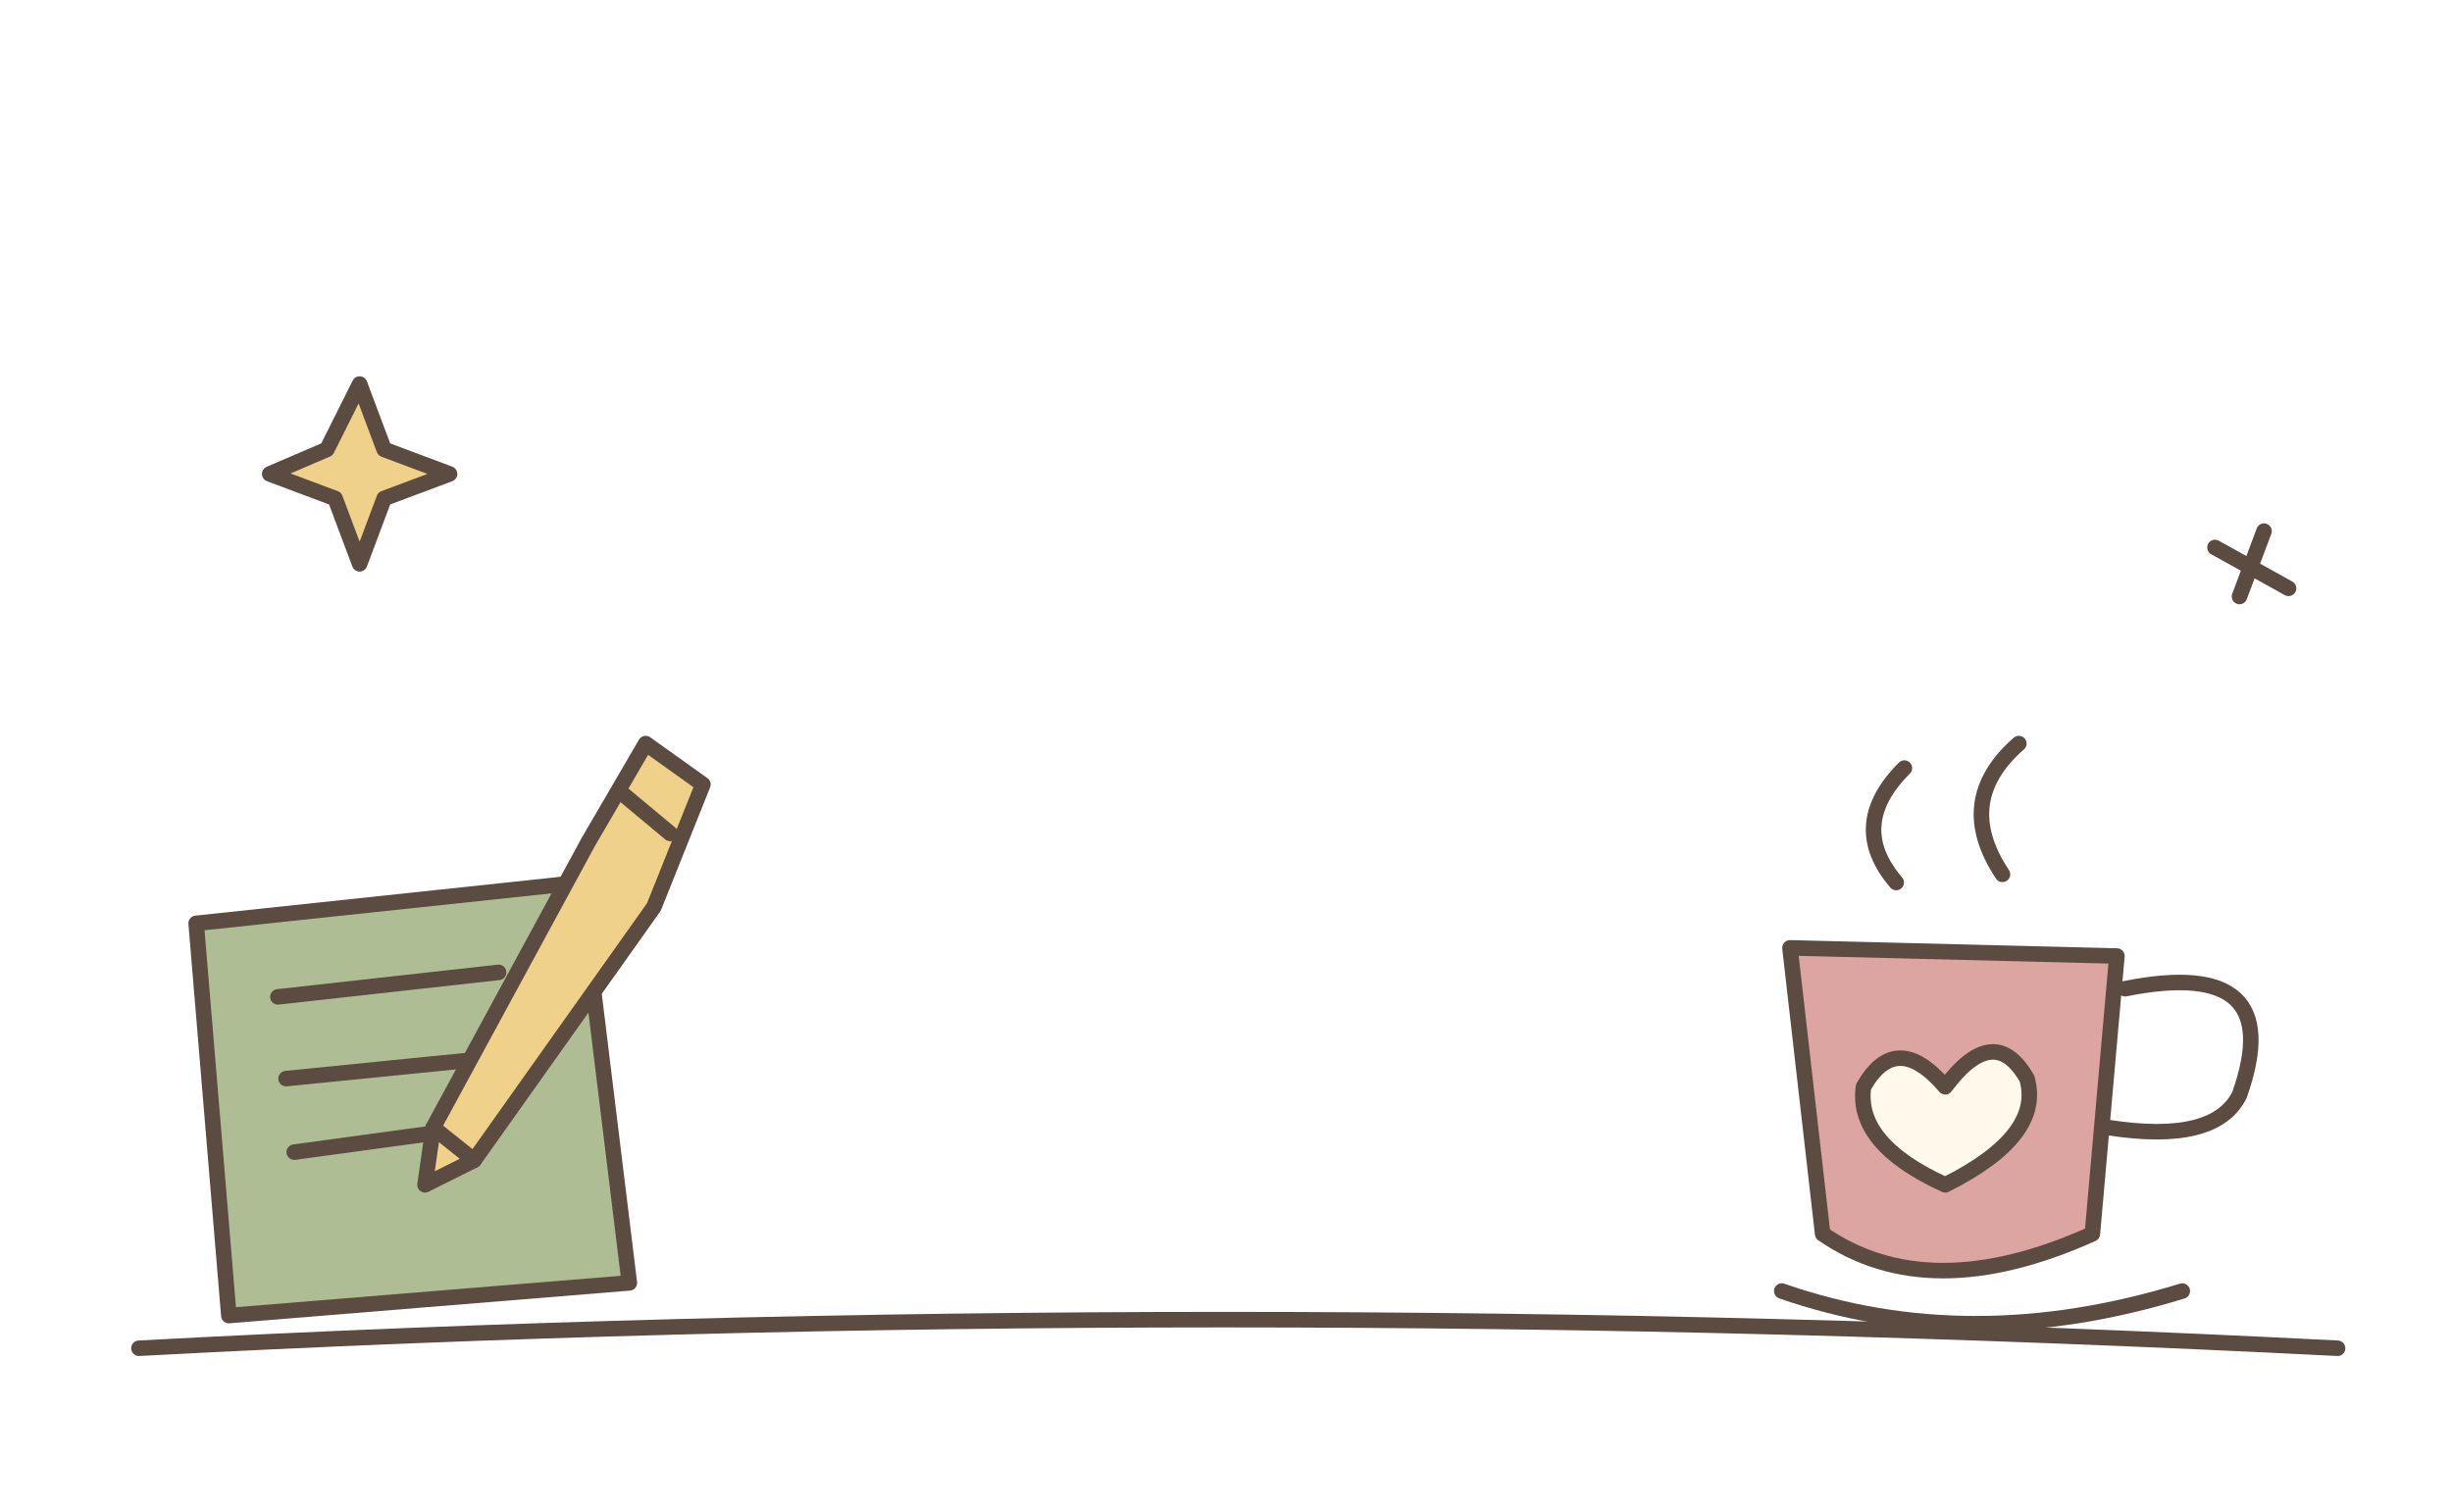
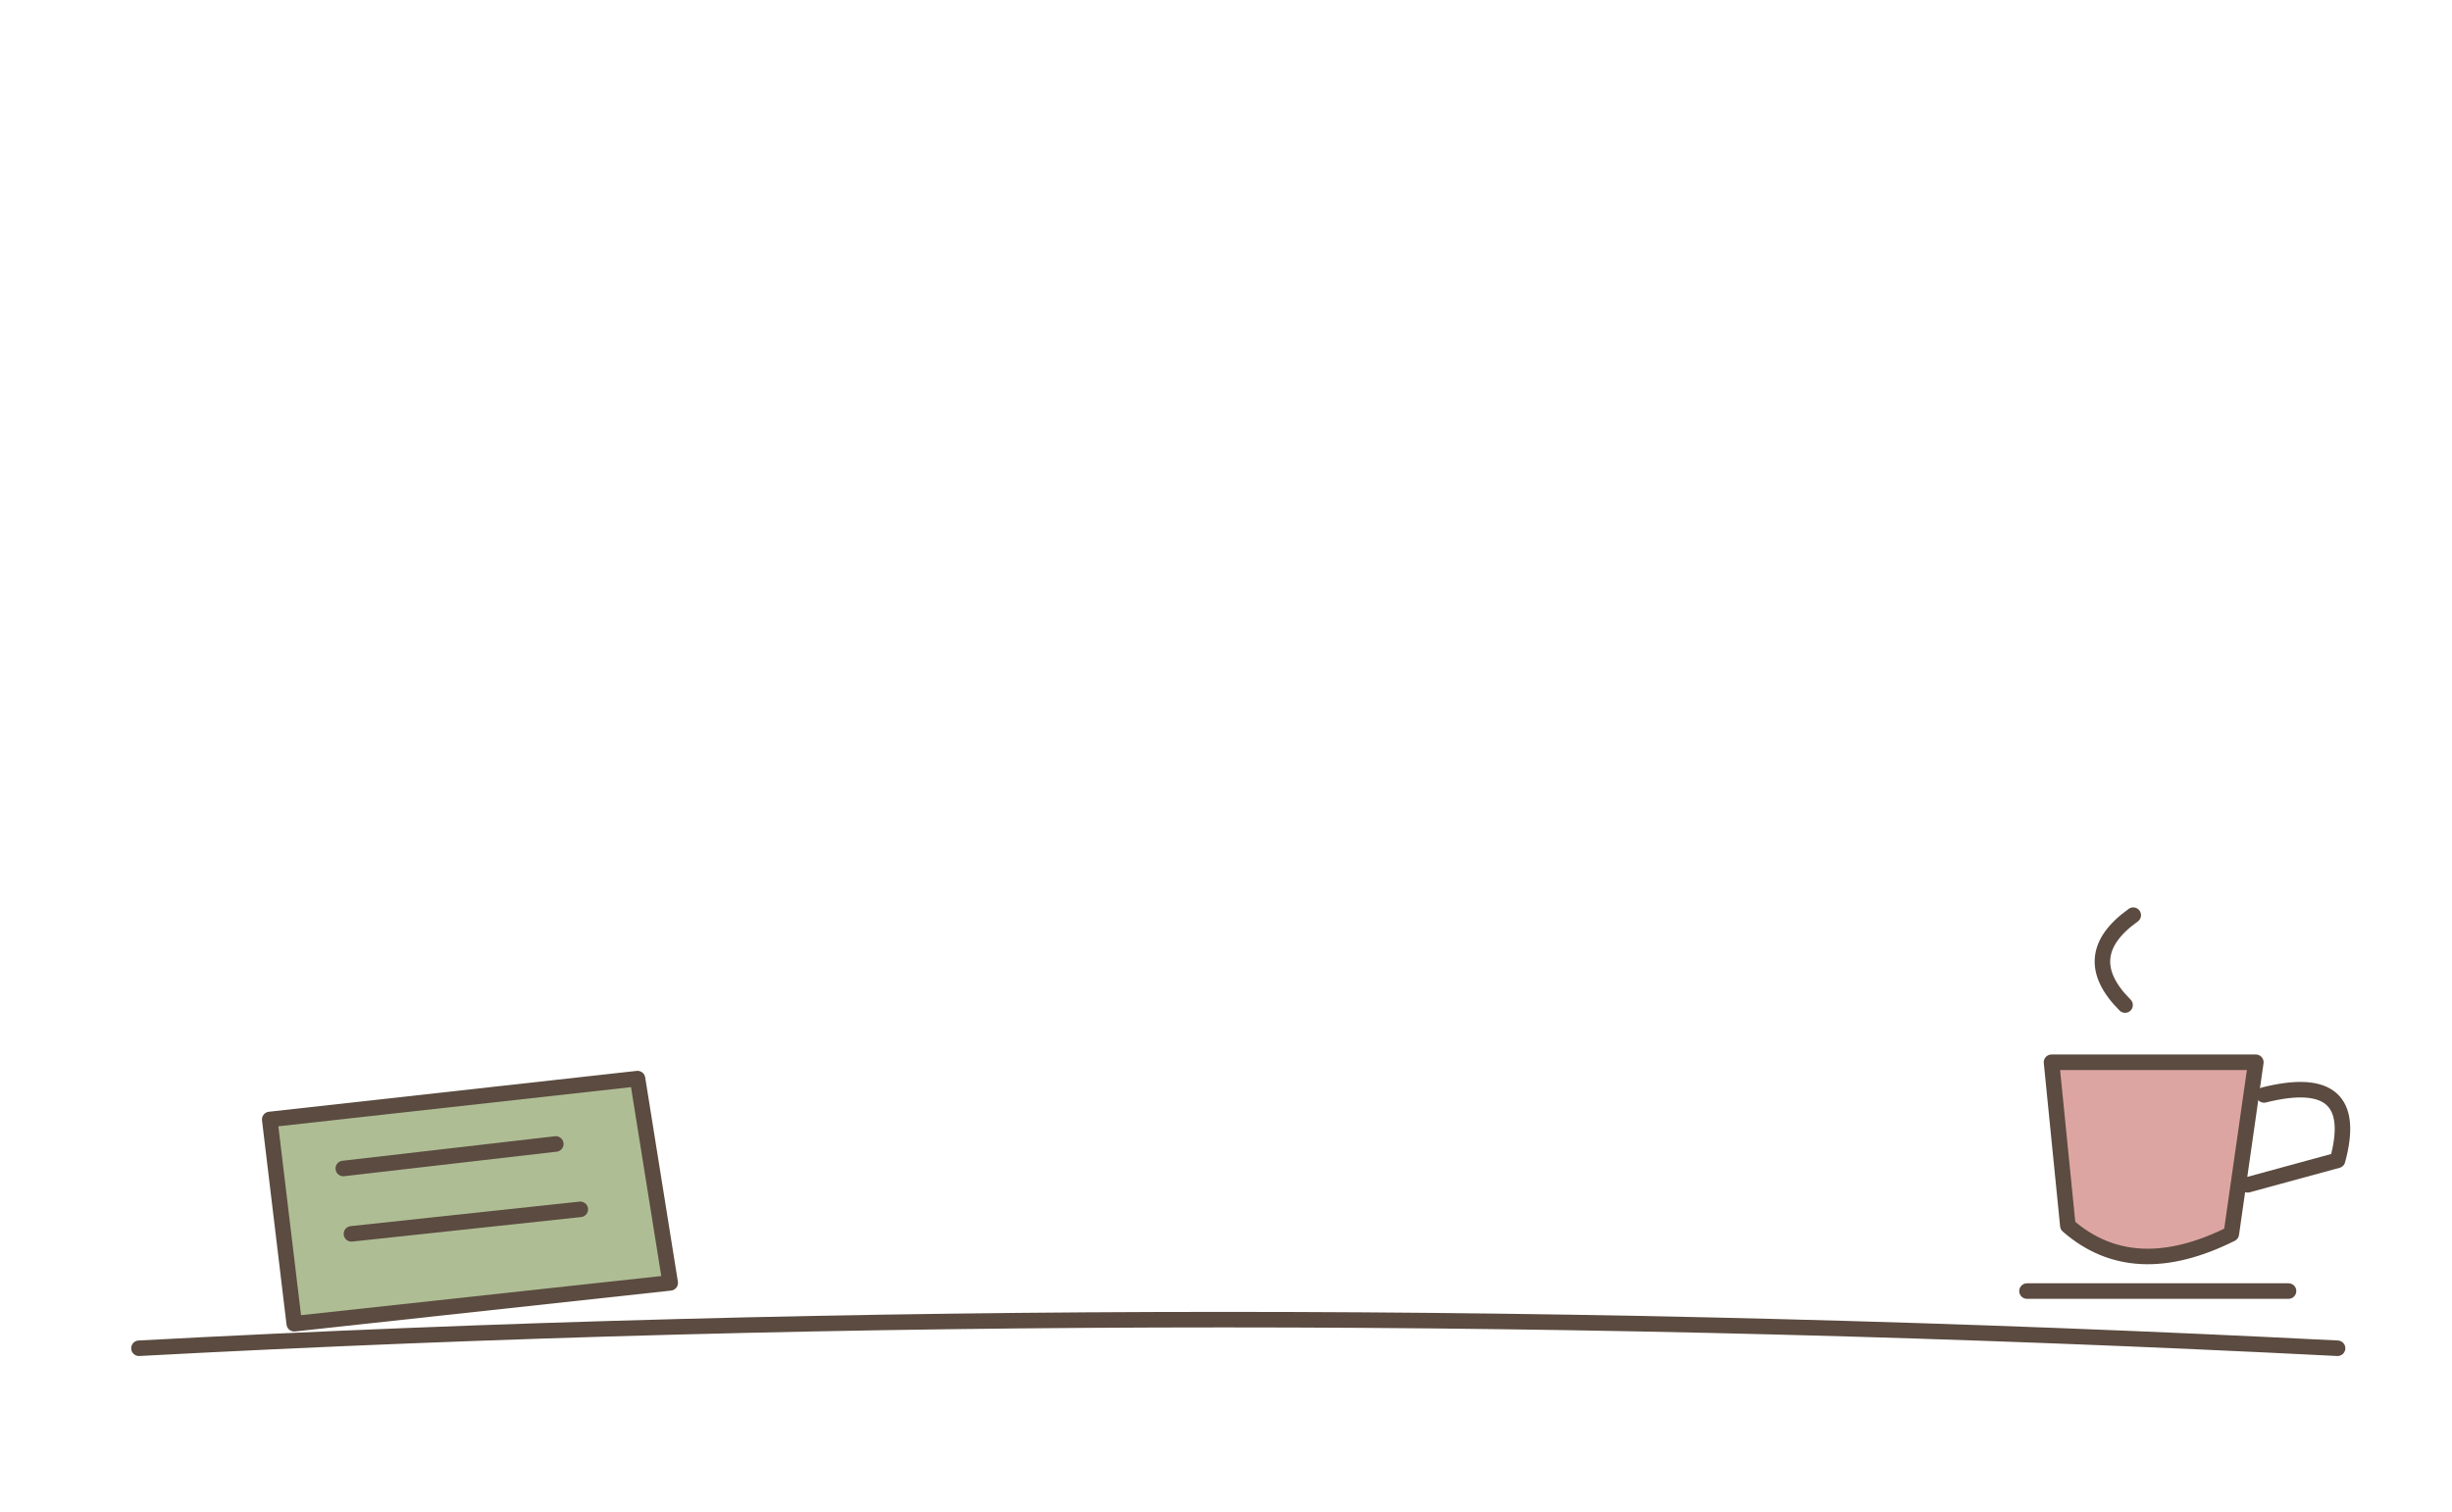
<svg xmlns="http://www.w3.org/2000/svg" width="300" height="185" viewBox="0 0 300 185">
  <g stroke="#5b4b40" stroke-width="1.9" stroke-linecap="round" stroke-linejoin="round">
    <path d="M17 165 Q148 158 286 165" fill="none" />
-     <path d="M24 113 L71 108 L77 157 L28 161Z" fill="#afbd95" />
-     <path d="M34 122 L61 119 M35 132 L65 129 M36 141 L58 138" fill="none" />
-     <path d="M72 103 L79 91 L86 96 L80 111 L58 142 L52 145 L53 138Z" fill="#efd18a" />
-     <path d="M53 138 L58 142 M76 97 L82 102" fill="none" />
-     <path d="M219 116 L259 117 L256 151 Q236 160 223 151Z" fill="#dda5a1" />
-     <path d="M260 121 Q280 117 274 134 Q271 140 258 138 M218 158 Q241 166 267 158 M232 108 Q226 101 233 94 M245 107 Q239 98 247 91" fill="none" />
-     <path d="M228 133 Q232 126 238 133 Q244 125 248 132 Q250 139 238 145 Q227 140 228 133Z" fill="#fff9eb" />
-     <path d="M40 55 L44 47 L47 55 L55 58 L47 61 L44 69 L41 61 L33 58Z" fill="#efd18a" />
-     <path d="M274 73 L277 65 M271 67 L280 72" fill="none" />
+     <path d="M33 137 L78 132 L82 157 L36 162Z" fill="#afbd95" />
+     <path d="M42 143 L68 140 M43 151 L71 148" fill="none" />
+     <path d="M251 130 L276 130 L273 151 Q261 157 253 150Z" fill="#dda5a1" />
+     <path d="M277 134 Q289 131 286 142 L275 145 M248 158 L280 158 M260 123 Q254 117 261 112" fill="none" />
  </g>
</svg>
